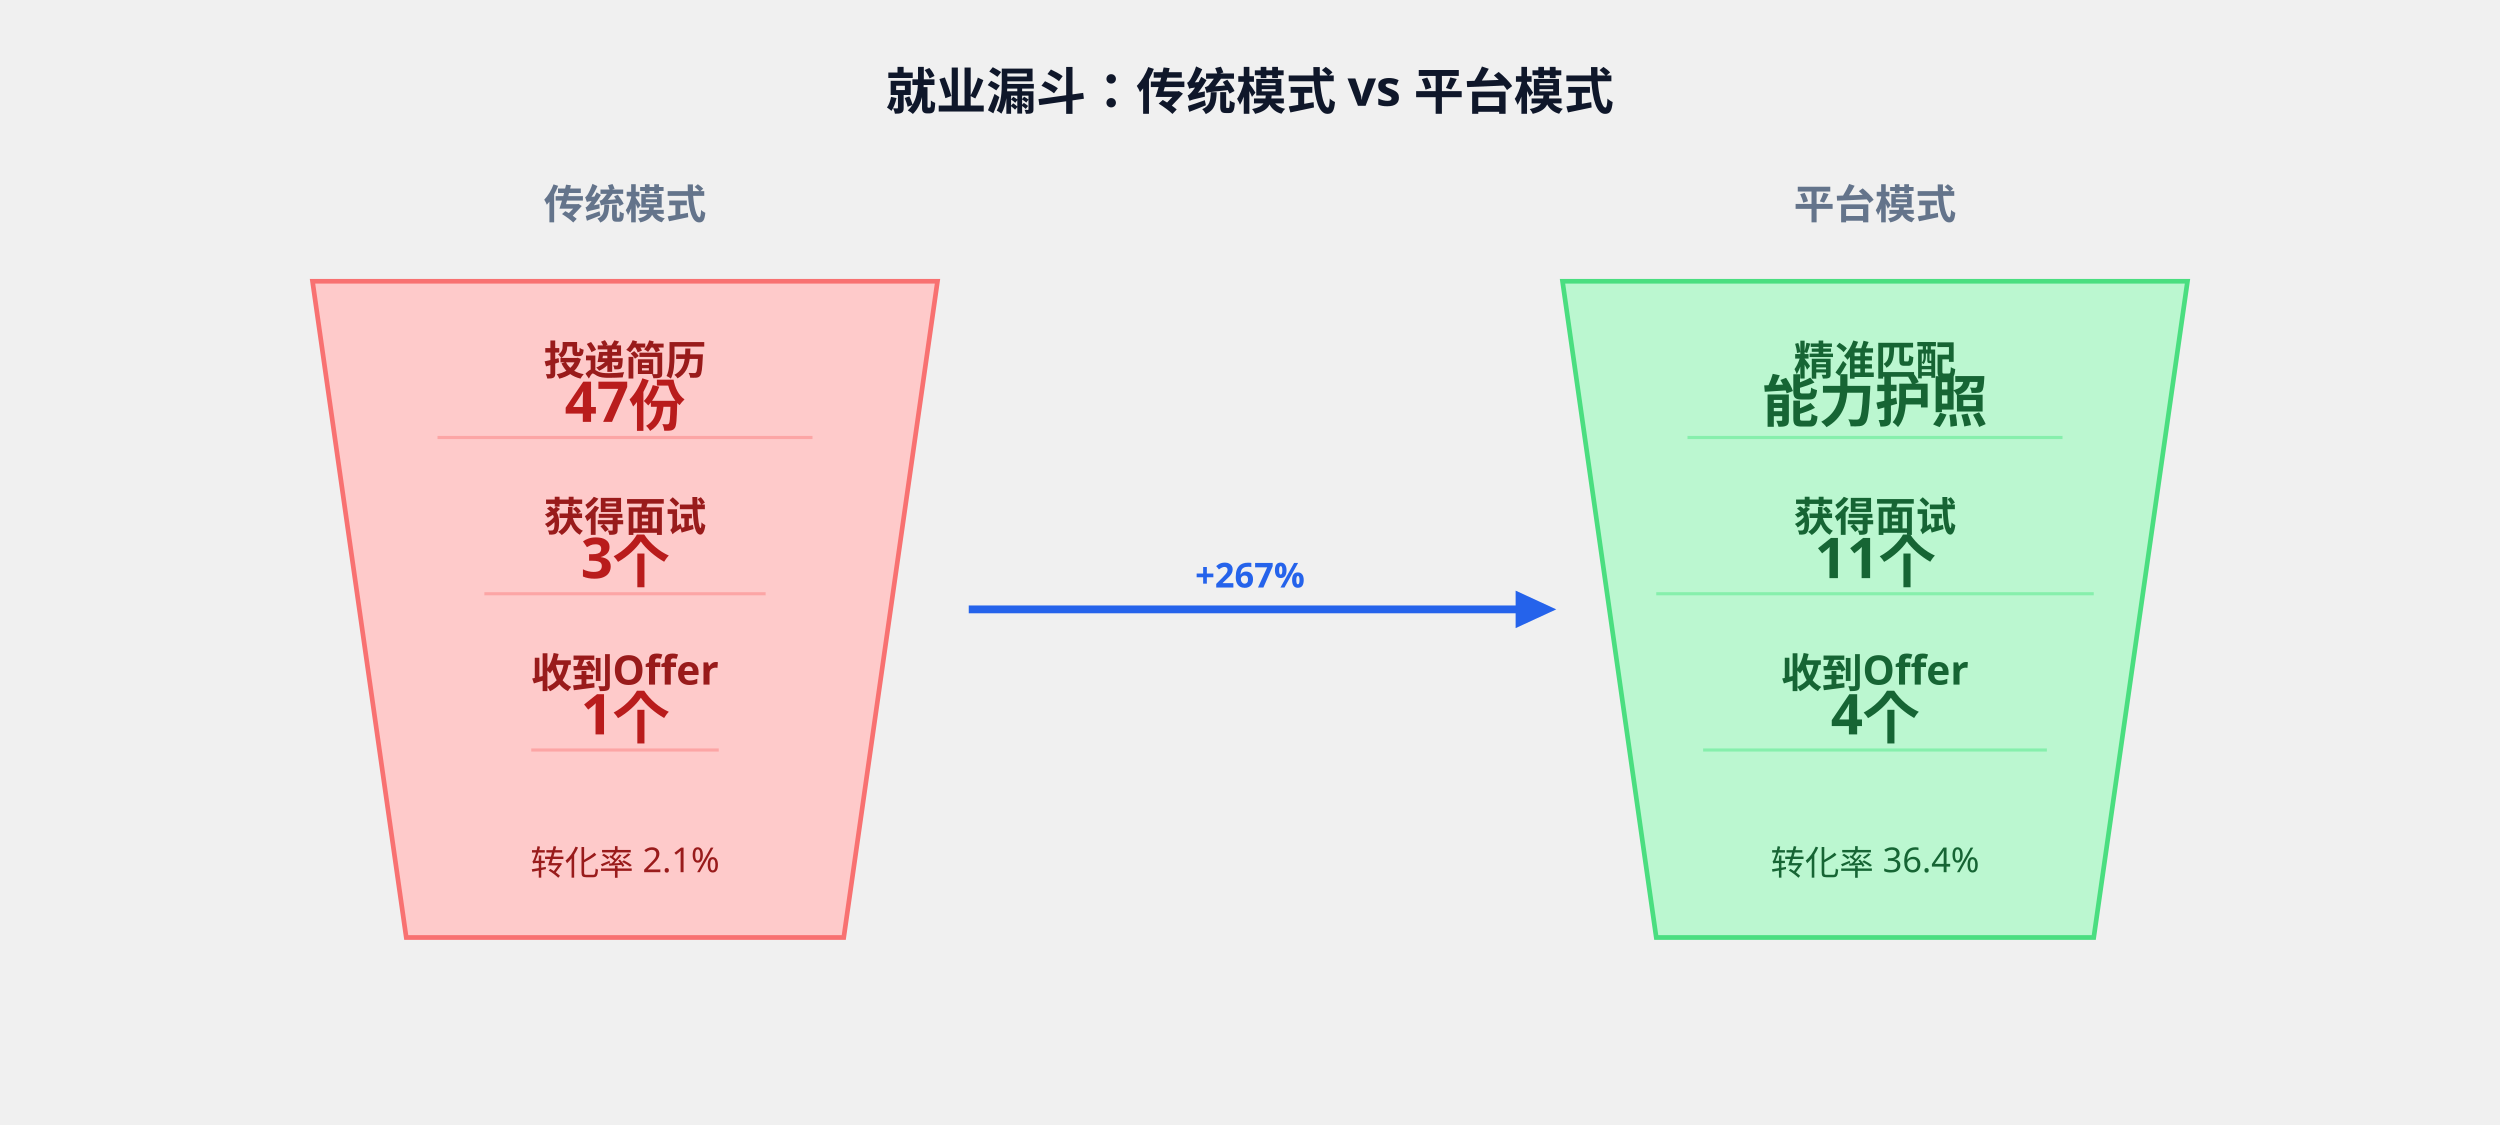
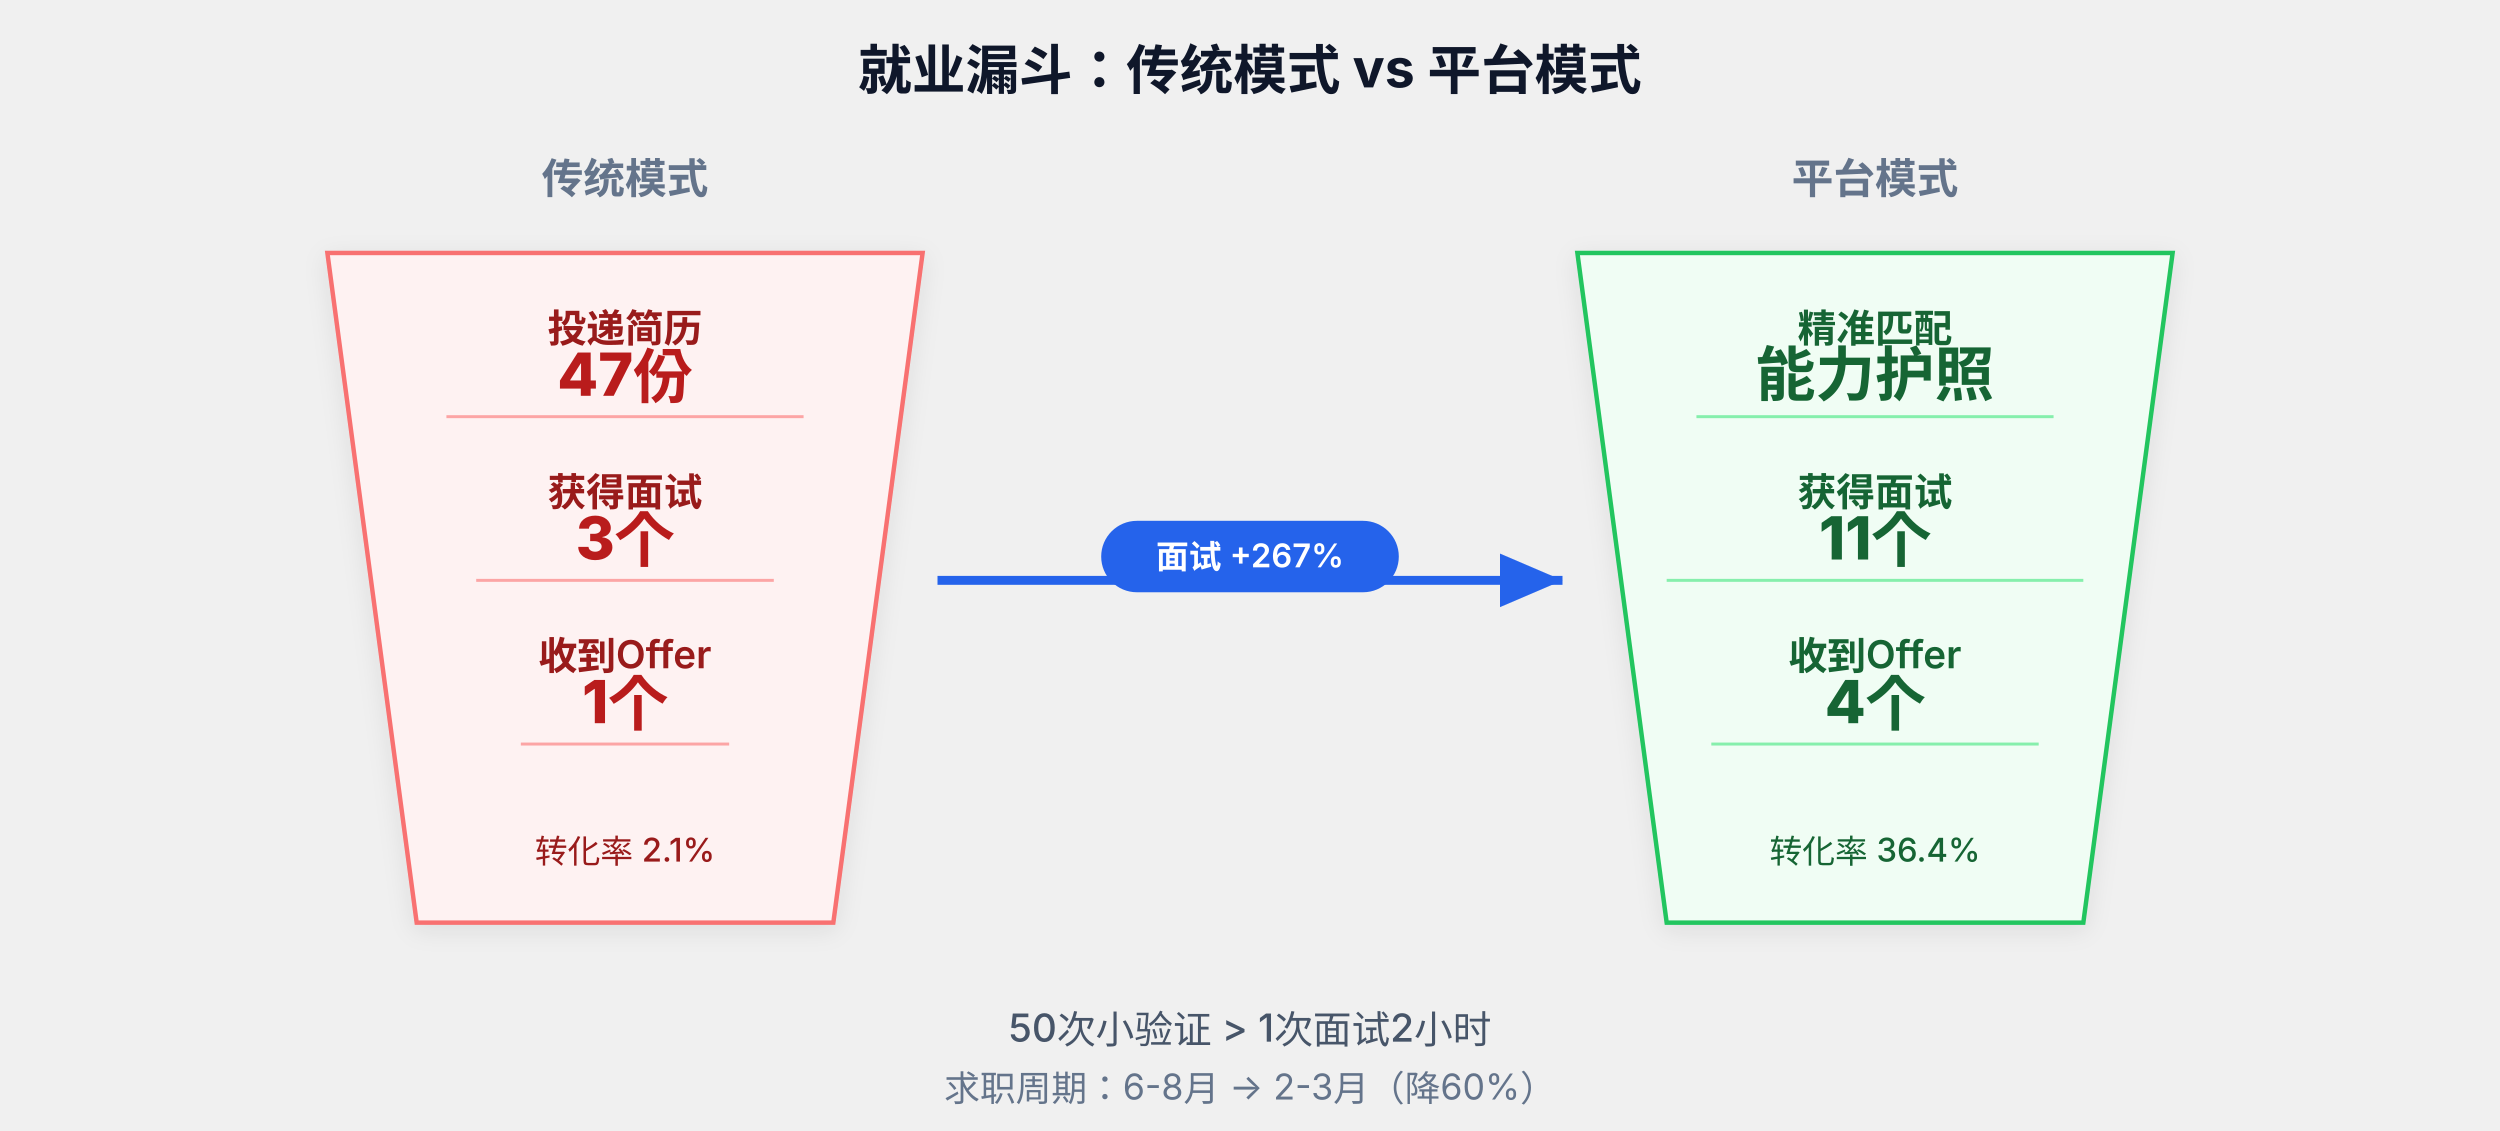
- <svg xmlns="http://www.w3.org/2000/svg" width="800" height="360" viewBox="0 0 800 360">
-   <text x="400" y="35" text-anchor="middle" fill="#0f172a" font-family="sans-serif" font-size="16" font-weight="700">就业漏斗：传统模式 vs 平台模式</text>
-   <text x="200" y="70" text-anchor="middle" fill="#64748b" font-family="sans-serif" font-size="13" font-weight="600">传统模式</text>
-   <polygon points="100,90 300,90 270,300 130,300" fill="#fecaca" stroke="#f87171" stroke-width="1.5" />
-   <line x1="140" y1="140" x2="260" y2="140" stroke="#fca5a5" stroke-width="1" />
-   <text x="200" y="120" text-anchor="middle" fill="#991b1b" font-family="sans-serif" font-size="13" font-weight="600">投递简历</text>
-   <text x="200" y="135" text-anchor="middle" fill="#b91c1c" font-family="sans-serif" font-size="18" font-weight="800">47份</text>
-   <line x1="155" y1="190" x2="245" y2="190" stroke="#fca5a5" stroke-width="1" />
-   <text x="200" y="170" text-anchor="middle" fill="#991b1b" font-family="sans-serif" font-size="13" font-weight="600">获得面试</text>
-   <text x="200" y="185" text-anchor="middle" fill="#b91c1c" font-family="sans-serif" font-size="18" font-weight="800">3个</text>
-   <line x1="170" y1="240" x2="230" y2="240" stroke="#fca5a5" stroke-width="1" />
-   <text x="200" y="220" text-anchor="middle" fill="#991b1b" font-family="sans-serif" font-size="13" font-weight="600">收到Offer</text>
-   <text x="200" y="235" text-anchor="middle" fill="#b91c1c" font-family="sans-serif" font-size="18" font-weight="800">1个</text>
-   <text x="200" y="280" text-anchor="middle" fill="#991b1b" font-family="sans-serif" font-size="11">转化率 2.1%</text>
-   <text x="600" y="70" text-anchor="middle" fill="#64748b" font-family="sans-serif" font-size="13" font-weight="600">平台模式</text>
-   <polygon points="500,90 700,90 670,300 530,300" fill="#bbf7d0" stroke="#4ade80" stroke-width="1.5" />
-   <line x1="540" y1="140" x2="660" y2="140" stroke="#86efac" stroke-width="1" />
-   <text x="600" y="120" text-anchor="middle" fill="#166534" font-family="sans-serif" font-size="13" font-weight="600">精准匹配</text>
-   <text x="600" y="135" text-anchor="middle" fill="#166534" font-family="sans-serif" font-size="18" font-weight="800">能力护照</text>
-   <line x1="530" y1="190" x2="670" y2="190" stroke="#86efac" stroke-width="1" />
-   <text x="600" y="170" text-anchor="middle" fill="#166534" font-family="sans-serif" font-size="13" font-weight="600">获得面试</text>
-   <text x="600" y="185" text-anchor="middle" fill="#166534" font-family="sans-serif" font-size="18" font-weight="800">11个</text>
-   <line x1="545" y1="240" x2="655" y2="240" stroke="#86efac" stroke-width="1" />
-   <text x="600" y="220" text-anchor="middle" fill="#166534" font-family="sans-serif" font-size="13" font-weight="600">收到Offer</text>
-   <text x="600" y="235" text-anchor="middle" fill="#166534" font-family="sans-serif" font-size="18" font-weight="800">4个</text>
-   <text x="600" y="280" text-anchor="middle" fill="#166534" font-family="sans-serif" font-size="11">转化率 36.4%</text>
-   <path d="M310 195 L490 195" stroke="#2563eb" stroke-width="2.5" />
-   <polygon points="485,189 498,195 485,201" fill="#2563eb" />
-   <text x="400" y="188" text-anchor="middle" fill="#2563eb" font-family="sans-serif" font-size="11" font-weight="600">+267%</text>
+ <svg xmlns="http://www.w3.org/2000/svg" width="840" height="380" viewBox="0 0 840 380">
+   <defs>
+     <filter id="shadow" x="-4%" y="-4%" width="108%" height="112%">
+       <feDropShadow dx="0" dy="2" stdDeviation="4" flood-color="#0f172a" flood-opacity="0.08" />
+     </filter>
+     <filter id="shadowLg" x="-4%" y="-4%" width="108%" height="116%">
+       <feDropShadow dx="0" dy="4" stdDeviation="8" flood-color="#0f172a" flood-opacity="0.12" />
+     </filter>
+     <linearGradient id="gBlue" x1="0%" y1="0%" x2="100%" y2="100%">
+       <stop offset="0%" stop-color="#2563eb" />
+       <stop offset="100%" stop-color="#3b82f6" />
+     </linearGradient>
+     <linearGradient id="gViolet" x1="0%" y1="0%" x2="100%" y2="100%">
+       <stop offset="0%" stop-color="#7c3aed" />
+       <stop offset="100%" stop-color="#8b5cf6" />
+     </linearGradient>
+     <linearGradient id="gTeal" x1="0%" y1="0%" x2="100%" y2="100%">
+       <stop offset="0%" stop-color="#0d9488" />
+       <stop offset="100%" stop-color="#14b8a6" />
+     </linearGradient>
+     <linearGradient id="gDark" x1="0%" y1="0%" x2="100%" y2="100%">
+       <stop offset="0%" stop-color="#0f172a" />
+       <stop offset="50%" stop-color="#1e3a5f" />
+       <stop offset="100%" stop-color="#2563eb" />
+     </linearGradient>
+     <linearGradient id="gLine" x1="0%" y1="0%" x2="100%" y2="0%">
+       <stop offset="0%" stop-color="#94a3b8" />
+       <stop offset="100%" stop-color="#22c55e" />
+     </linearGradient>
+     <marker id="arrowB" markerWidth="8" markerHeight="8" refX="7" refY="3" orient="auto">
+       <path d="M0,0 L0,6 L7,3 z" fill="#2563eb" />
+     </marker>
+     <marker id="arrowG" markerWidth="8" markerHeight="8" refX="7" refY="3" orient="auto">
+       <path d="M0,0 L0,6 L7,3 z" fill="#22c55e" />
+     </marker>
+     <marker id="arrowV" markerWidth="8" markerHeight="8" refX="7" refY="3" orient="auto">
+       <path d="M0,0 L0,6 L7,3 z" fill="#7c3aed" />
+     </marker>
+     <marker id="arrowS" markerWidth="8" markerHeight="8" refX="7" refY="3" orient="auto">
+       <path d="M0,0 L0,6 L7,3 z" fill="#64748b" />
+     </marker>
+   </defs>
+   <text x="420" y="30" text-anchor="middle" fill="#0f172a" font-family="system-ui,-apple-system,BlinkMacSystemFont,Segoe UI,sans-serif" font-size="18" font-weight="700" opacity="1">就业漏斗：传统模式 vs 平台模式</text>
+   <text x="210" y="65" text-anchor="middle" fill="#64748b" font-family="system-ui,-apple-system,BlinkMacSystemFont,Segoe UI,sans-serif" font-size="14" font-weight="600" opacity="1">传统模式</text>
+   <polygon points="110,85 310,85 280,310 140,310" fill="#fef2f2" stroke="#f87171" stroke-width="1.5" filter="url(#shadow)" />
+   <line x1="150" y1="140" x2="270" y2="140" stroke="#fca5a5" stroke-width="1" />
+   <text x="210" y="115" text-anchor="middle" fill="#991b1b" font-family="system-ui,-apple-system,BlinkMacSystemFont,Segoe UI,sans-serif" font-size="13" font-weight="600" opacity="1">投递简历</text>
+   <text x="210" y="133" text-anchor="middle" fill="#b91c1c" font-family="system-ui,-apple-system,BlinkMacSystemFont,Segoe UI,sans-serif" font-size="20" font-weight="800" opacity="1">47份</text>
+   <line x1="160" y1="195" x2="260" y2="195" stroke="#fca5a5" stroke-width="1" />
+   <text x="210" y="170" text-anchor="middle" fill="#991b1b" font-family="system-ui,-apple-system,BlinkMacSystemFont,Segoe UI,sans-serif" font-size="13" font-weight="600" opacity="1">获得面试</text>
+   <text x="210" y="188" text-anchor="middle" fill="#b91c1c" font-family="system-ui,-apple-system,BlinkMacSystemFont,Segoe UI,sans-serif" font-size="20" font-weight="800" opacity="1">3个</text>
+   <line x1="175" y1="250" x2="245" y2="250" stroke="#fca5a5" stroke-width="1" />
+   <text x="210" y="225" text-anchor="middle" fill="#991b1b" font-family="system-ui,-apple-system,BlinkMacSystemFont,Segoe UI,sans-serif" font-size="13" font-weight="600" opacity="1">收到Offer</text>
+   <text x="210" y="243" text-anchor="middle" fill="#b91c1c" font-family="system-ui,-apple-system,BlinkMacSystemFont,Segoe UI,sans-serif" font-size="20" font-weight="800" opacity="1">1个</text>
+   <text x="210" y="290" text-anchor="middle" fill="#991b1b" font-family="system-ui,-apple-system,BlinkMacSystemFont,Segoe UI,sans-serif" font-size="11" font-weight="500" opacity="1">转化率 2.1%</text>
+   <text x="630" y="65" text-anchor="middle" fill="#64748b" font-family="system-ui,-apple-system,BlinkMacSystemFont,Segoe UI,sans-serif" font-size="14" font-weight="600" opacity="1">平台模式</text>
+   <polygon points="530,85 730,85 700,310 560,310" fill="#f0fdf4" stroke="#22c55e" stroke-width="1.5" filter="url(#shadow)" />
+   <line x1="570" y1="140" x2="690" y2="140" stroke="#86efac" stroke-width="1" />
+   <text x="630" y="115" text-anchor="middle" fill="#166534" font-family="system-ui,-apple-system,BlinkMacSystemFont,Segoe UI,sans-serif" font-size="13" font-weight="600" opacity="1">精准匹配</text>
+   <text x="630" y="133" text-anchor="middle" fill="#166534" font-family="system-ui,-apple-system,BlinkMacSystemFont,Segoe UI,sans-serif" font-size="20" font-weight="800" opacity="1">能力护照</text>
+   <line x1="560" y1="195" x2="700" y2="195" stroke="#86efac" stroke-width="1" />
+   <text x="630" y="170" text-anchor="middle" fill="#166534" font-family="system-ui,-apple-system,BlinkMacSystemFont,Segoe UI,sans-serif" font-size="13" font-weight="600" opacity="1">获得面试</text>
+   <text x="630" y="188" text-anchor="middle" fill="#166534" font-family="system-ui,-apple-system,BlinkMacSystemFont,Segoe UI,sans-serif" font-size="20" font-weight="800" opacity="1">11个</text>
+   <line x1="575" y1="250" x2="685" y2="250" stroke="#86efac" stroke-width="1" />
+   <text x="630" y="225" text-anchor="middle" fill="#166534" font-family="system-ui,-apple-system,BlinkMacSystemFont,Segoe UI,sans-serif" font-size="13" font-weight="600" opacity="1">收到Offer</text>
+   <text x="630" y="243" text-anchor="middle" fill="#166534" font-family="system-ui,-apple-system,BlinkMacSystemFont,Segoe UI,sans-serif" font-size="20" font-weight="800" opacity="1">4个</text>
+   <text x="630" y="290" text-anchor="middle" fill="#166534" font-family="system-ui,-apple-system,BlinkMacSystemFont,Segoe UI,sans-serif" font-size="11" font-weight="500" opacity="1">转化率 36.4%</text>
+   <line x1="315" y1="195" x2="525" y2="195" stroke="#2563eb" stroke-width="3" marker-end="url(#arrowB)" />
+   <rect x="370" y="175" width="100" height="24" rx="12.0" fill="#2563eb" />
+   <text x="420.0" y="191.0" text-anchor="middle" fill="#ffffff" font-family="system-ui,-apple-system,BlinkMacSystemFont,Segoe UI,sans-serif" font-size="11" font-weight="600">面试 +267%</text>
+   <text x="420" y="350" text-anchor="middle" fill="#475569" font-family="system-ui,-apple-system,BlinkMacSystemFont,Segoe UI,sans-serif" font-size="13" font-weight="500" opacity="1">50次小验证 &gt; 1次面试2小时</text>
+   <text x="420" y="370" text-anchor="middle" fill="#64748b" font-family="system-ui,-apple-system,BlinkMacSystemFont,Segoe UI,sans-serif" font-size="12" font-weight="400" opacity="1">求职周期：6-8月 → 2-3月（降60%）</text>
</svg>
